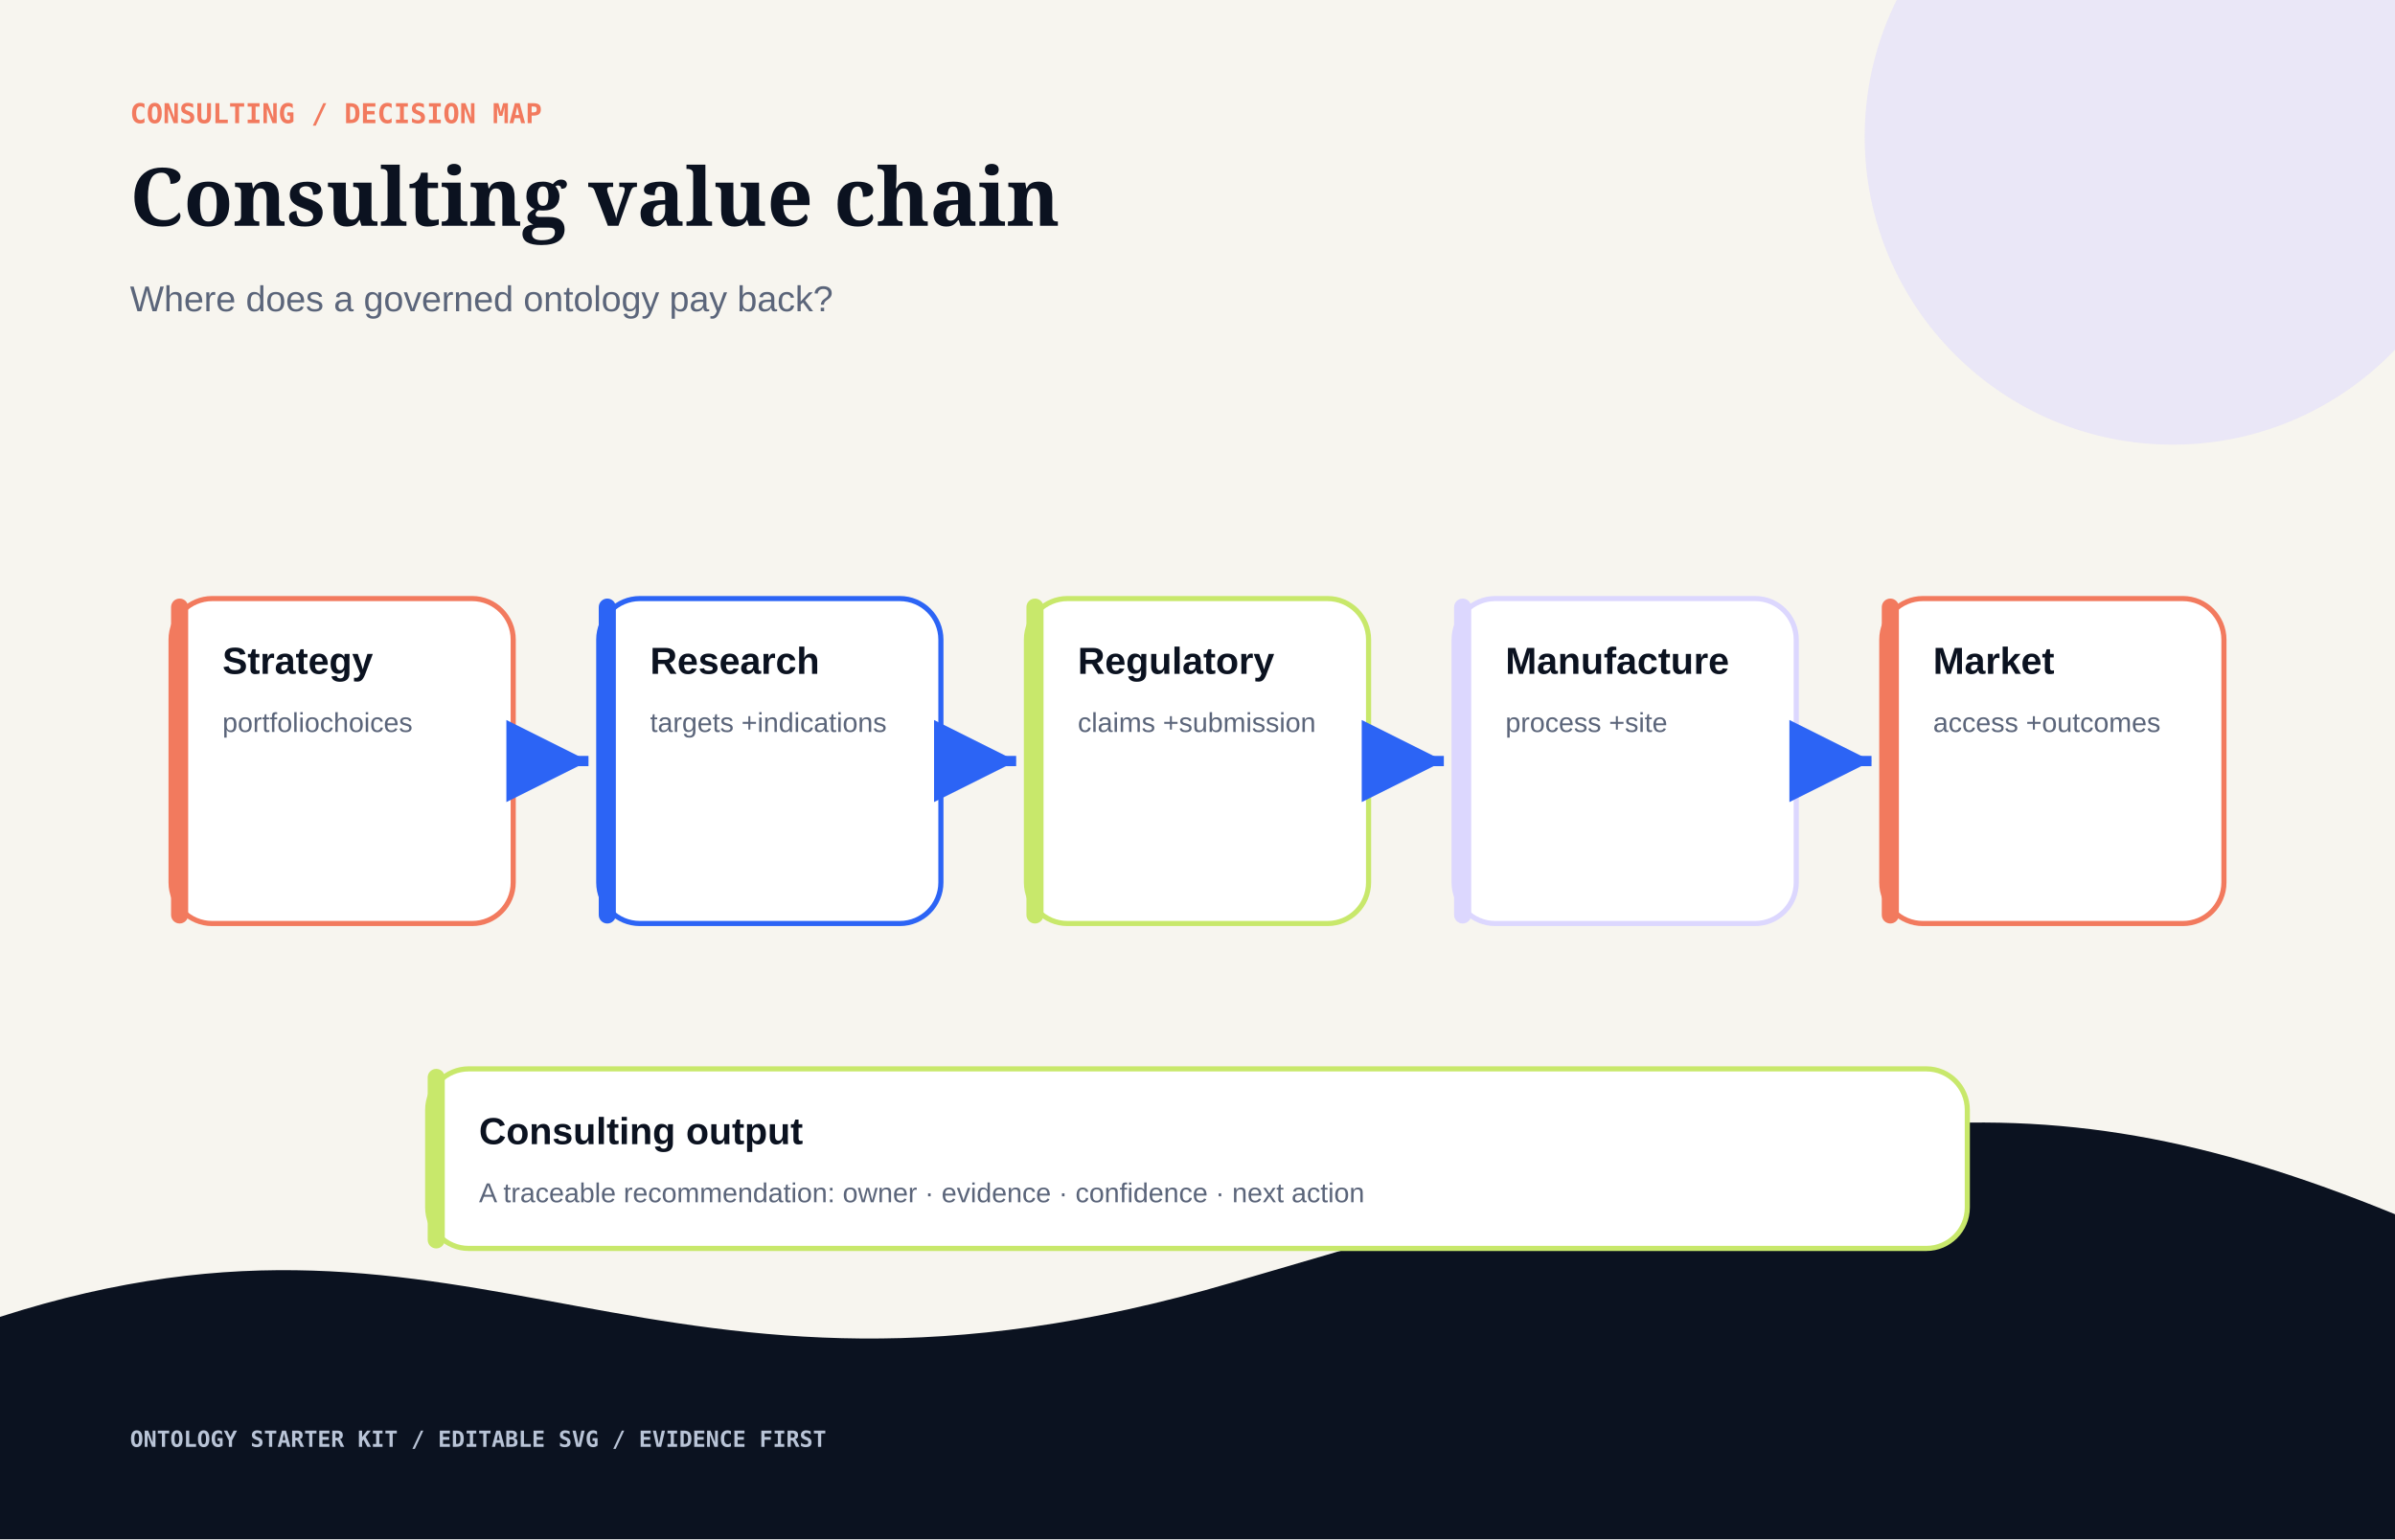
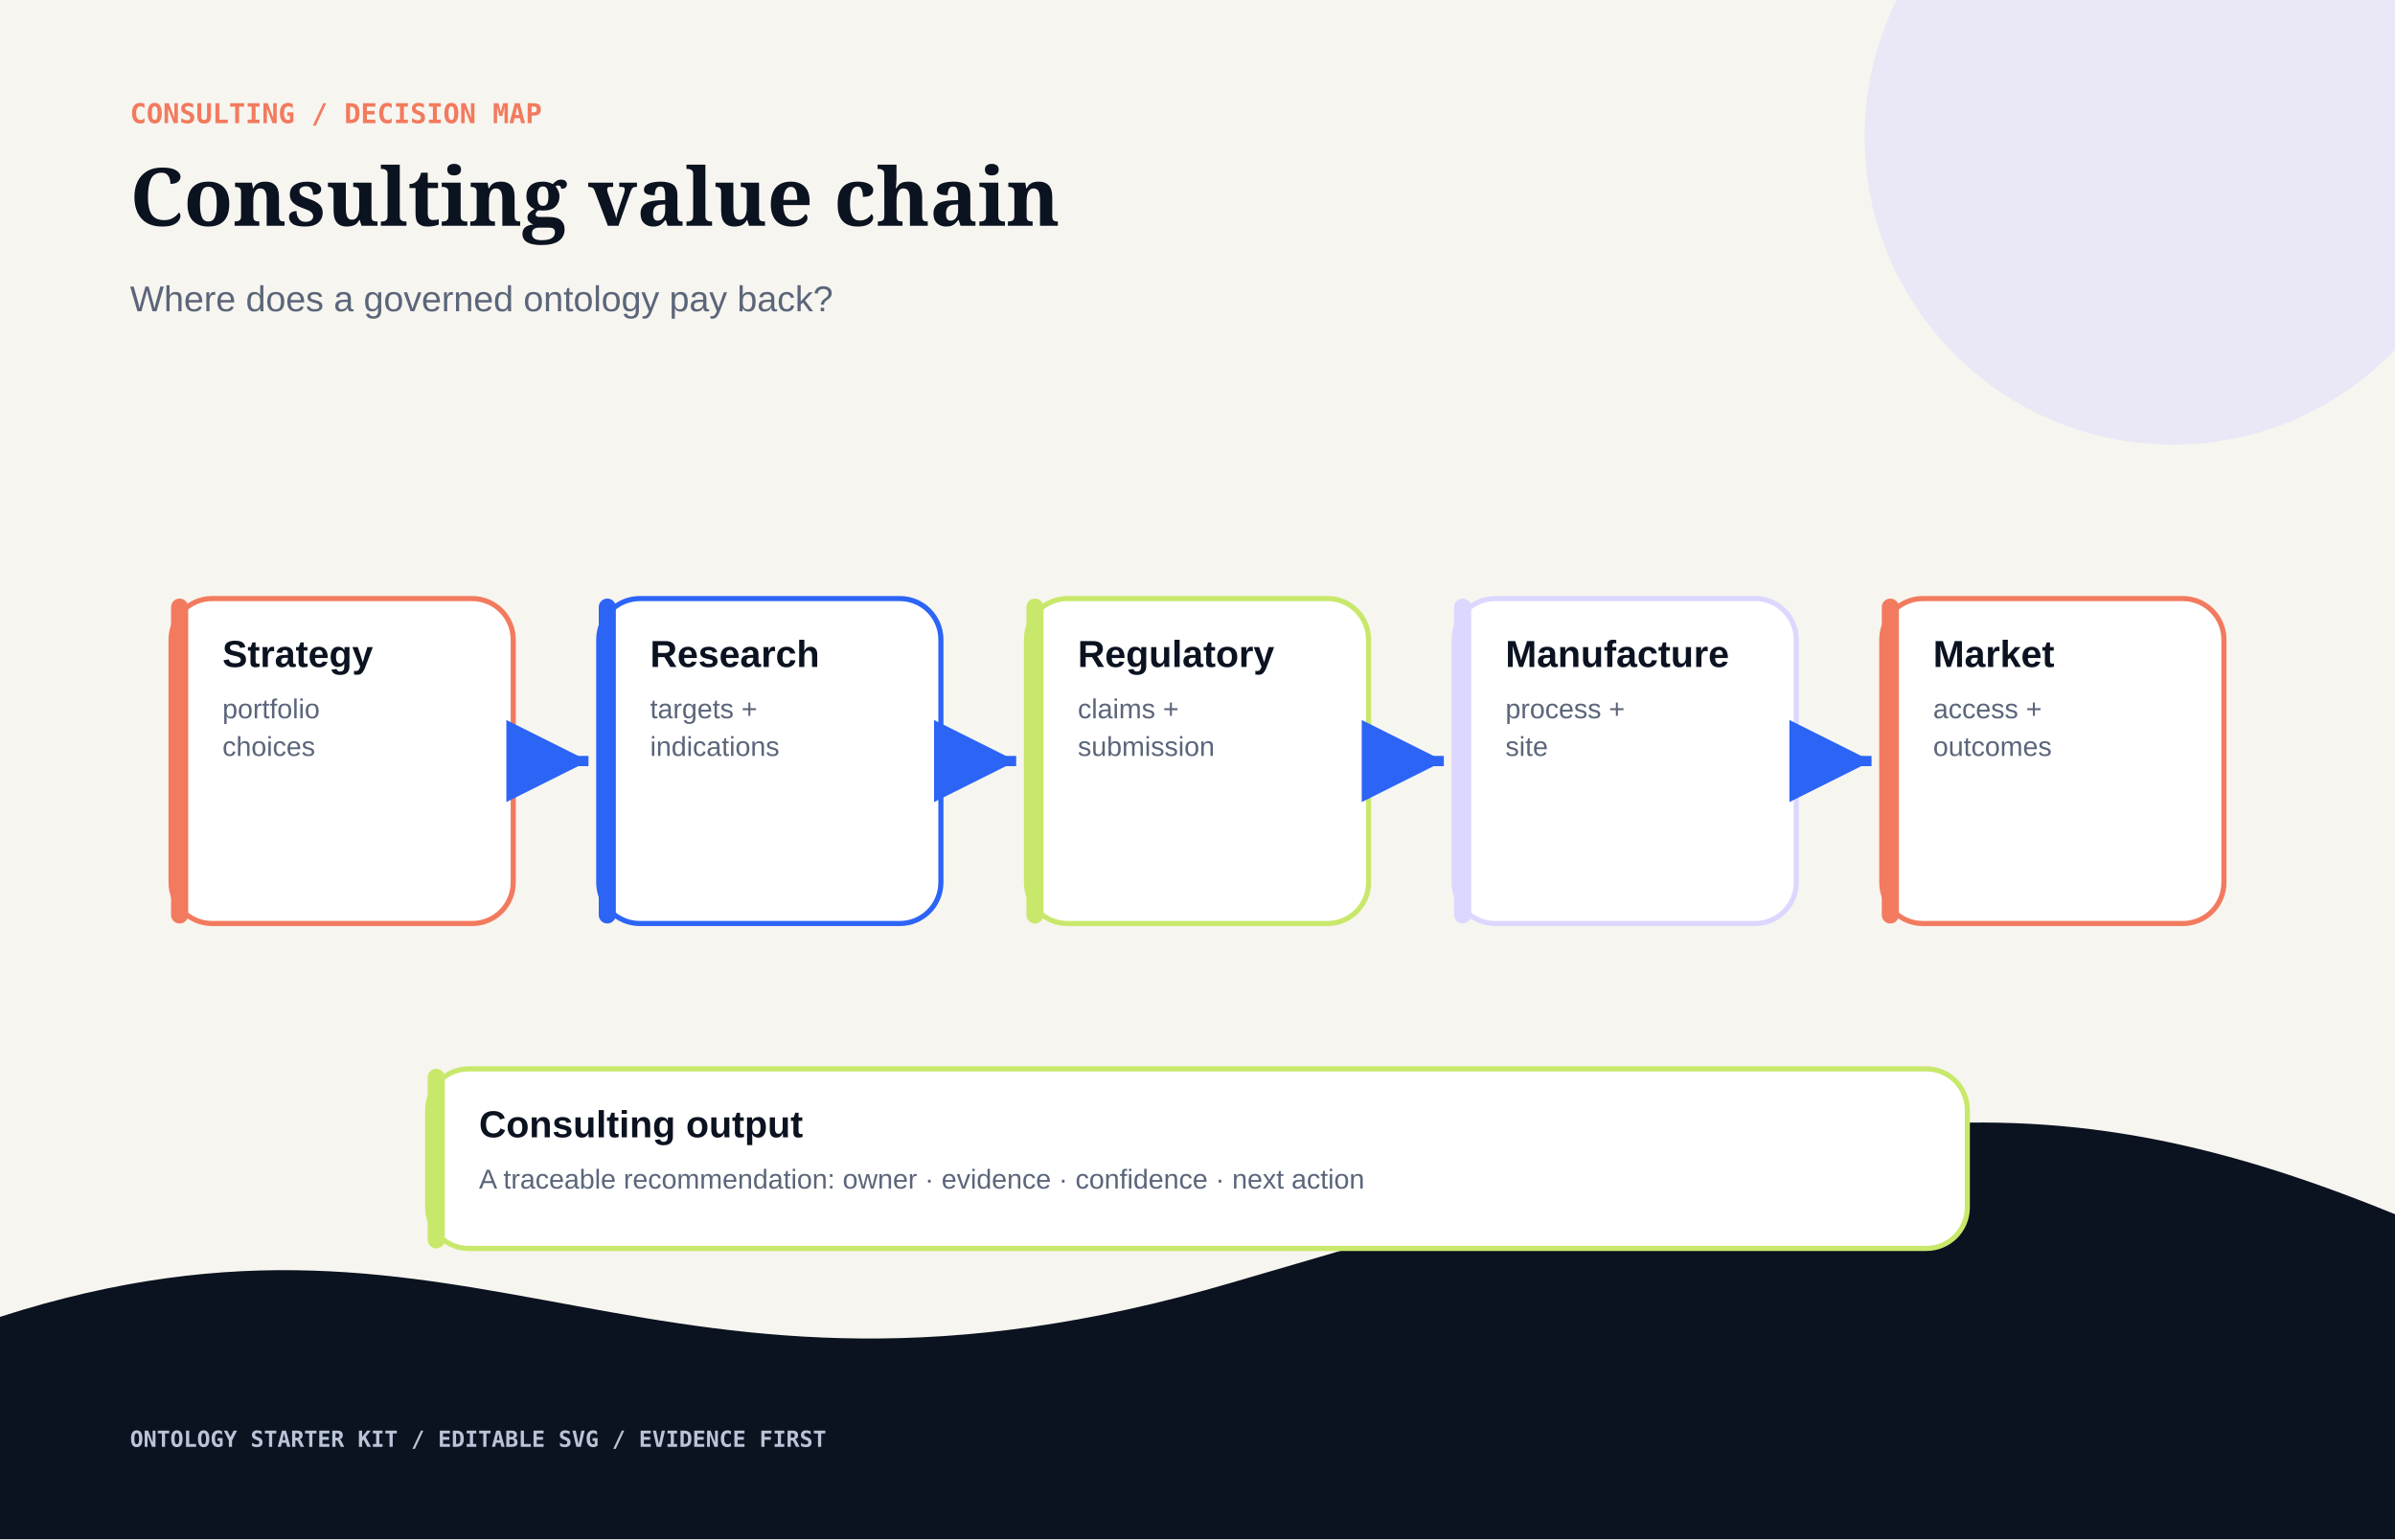
<svg xmlns="http://www.w3.org/2000/svg" viewBox="0 0 1400 900" role="img" aria-labelledby="title desc">
  <rect width="1400" height="900" fill="#F7F5EF" />
  <circle cx="1270" cy="80" r="180" fill="#DCD7FE" opacity=".48" />
  <path d="M0 770 C280 680 380 850 720 750 S1180 620 1400 710 V900 H0Z" fill="#0B1220" />
  <text x="76" y="72" font-family="monospace" font-size="16px" font-weight="800" text-anchor="start" fill="#F27A5E">CONSULTING / DECISION MAP</text>
  <text x="76" y="132" font-family="Georgia,serif" font-size="47px" font-weight="800" text-anchor="start" fill="#0B1220">Consulting value chain</text>
  <text x="76" y="182" font-family="Arial,sans-serif" font-size="21px" font-weight="500" text-anchor="start" fill="#5B657A">Where does a governed ontology pay back?</text>
  <text x="76" y="846" font-family="monospace" font-size="13px" font-weight="700" text-anchor="start" fill="#B9C4D7">ONTOLOGY STARTER KIT  /  EDITABLE SVG  /  EVIDENCE FIRST</text>
  <rect x="100" y="350" width="200" height="190" rx="24" fill="#FFFFFF" stroke="#F27A5E" stroke-width="3" />
  <rect x="100" y="350" width="10" height="190" rx="5" fill="#F27A5E" />
-   <text x="130" y="394" font-family="Arial,sans-serif" font-size="22px" font-weight="700" text-anchor="start" fill="#0B1220">Strategy</text>
-   <text x="130" y="428" font-family="Arial,sans-serif" font-size="16px" font-weight="500" text-anchor="start" fill="#5B657A">portfolio
- choices</text>
+   <text x="130" y="390" font-family="Arial,sans-serif" font-size="22px" font-weight="700" text-anchor="start" fill="#0B1220">Strategy</text>
+   <text x="130" y="420" font-family="Arial,sans-serif" font-size="16px" font-weight="500" text-anchor="start" fill="#5B657A">portfolio</text>
+   <text x="130" y="442" font-family="Arial,sans-serif" font-size="16px" font-weight="500" text-anchor="start" fill="#5B657A">choices</text>
  <rect x="350" y="350" width="200" height="190" rx="24" fill="#FFFFFF" stroke="#2C64F5" stroke-width="3" />
  <rect x="350" y="350" width="10" height="190" rx="5" fill="#2C64F5" />
-   <text x="380" y="394" font-family="Arial,sans-serif" font-size="22px" font-weight="700" text-anchor="start" fill="#0B1220">Research</text>
-   <text x="380" y="428" font-family="Arial,sans-serif" font-size="16px" font-weight="500" text-anchor="start" fill="#5B657A">targets +
- indications</text>
+   <text x="380" y="390" font-family="Arial,sans-serif" font-size="22px" font-weight="700" text-anchor="start" fill="#0B1220">Research</text>
+   <text x="380" y="420" font-family="Arial,sans-serif" font-size="16px" font-weight="500" text-anchor="start" fill="#5B657A">targets +</text>
+   <text x="380" y="442" font-family="Arial,sans-serif" font-size="16px" font-weight="500" text-anchor="start" fill="#5B657A">indications</text>
  <rect x="600" y="350" width="200" height="190" rx="24" fill="#FFFFFF" stroke="#C8E86B" stroke-width="3" />
  <rect x="600" y="350" width="10" height="190" rx="5" fill="#C8E86B" />
-   <text x="630" y="394" font-family="Arial,sans-serif" font-size="22px" font-weight="700" text-anchor="start" fill="#0B1220">Regulatory</text>
-   <text x="630" y="428" font-family="Arial,sans-serif" font-size="16px" font-weight="500" text-anchor="start" fill="#5B657A">claims +
- submission</text>
+   <text x="630" y="390" font-family="Arial,sans-serif" font-size="22px" font-weight="700" text-anchor="start" fill="#0B1220">Regulatory</text>
+   <text x="630" y="420" font-family="Arial,sans-serif" font-size="16px" font-weight="500" text-anchor="start" fill="#5B657A">claims +</text>
+   <text x="630" y="442" font-family="Arial,sans-serif" font-size="16px" font-weight="500" text-anchor="start" fill="#5B657A">submission</text>
  <rect x="850" y="350" width="200" height="190" rx="24" fill="#FFFFFF" stroke="#DCD7FE" stroke-width="3" />
  <rect x="850" y="350" width="10" height="190" rx="5" fill="#DCD7FE" />
-   <text x="880" y="394" font-family="Arial,sans-serif" font-size="22px" font-weight="700" text-anchor="start" fill="#0B1220">Manufacture</text>
-   <text x="880" y="428" font-family="Arial,sans-serif" font-size="16px" font-weight="500" text-anchor="start" fill="#5B657A">process +
- site</text>
+   <text x="880" y="390" font-family="Arial,sans-serif" font-size="22px" font-weight="700" text-anchor="start" fill="#0B1220">Manufacture</text>
+   <text x="880" y="420" font-family="Arial,sans-serif" font-size="16px" font-weight="500" text-anchor="start" fill="#5B657A">process +</text>
+   <text x="880" y="442" font-family="Arial,sans-serif" font-size="16px" font-weight="500" text-anchor="start" fill="#5B657A">site</text>
  <rect x="1100" y="350" width="200" height="190" rx="24" fill="#FFFFFF" stroke="#F27A5E" stroke-width="3" />
  <rect x="1100" y="350" width="10" height="190" rx="5" fill="#F27A5E" />
-   <text x="1130" y="394" font-family="Arial,sans-serif" font-size="22px" font-weight="700" text-anchor="start" fill="#0B1220">Market</text>
-   <text x="1130" y="428" font-family="Arial,sans-serif" font-size="16px" font-weight="500" text-anchor="start" fill="#5B657A">access +
- outcomes</text>
+   <text x="1130" y="390" font-family="Arial,sans-serif" font-size="22px" font-weight="700" text-anchor="start" fill="#0B1220">Market</text>
+   <text x="1130" y="420" font-family="Arial,sans-serif" font-size="16px" font-weight="500" text-anchor="start" fill="#5B657A">access +</text>
+   <text x="1130" y="442" font-family="Arial,sans-serif" font-size="16px" font-weight="500" text-anchor="start" fill="#5B657A">outcomes</text>
  <path d="M300 445 H344" stroke="#2C64F5" stroke-width="6" marker-end="url(#arrow)" />
  <path d="M550 445 H594" stroke="#2C64F5" stroke-width="6" marker-end="url(#arrow)" />
  <path d="M800 445 H844" stroke="#2C64F5" stroke-width="6" marker-end="url(#arrow)" />
  <path d="M1050 445 H1094" stroke="#2C64F5" stroke-width="6" marker-end="url(#arrow)" />
  <rect x="250" y="625" width="900" height="105" rx="24" fill="#FFFFFF" stroke="#C8E86B" stroke-width="3" />
  <rect x="250" y="625" width="10" height="105" rx="5" fill="#C8E86B" />
-   <text x="280" y="669" font-family="Arial,sans-serif" font-size="22px" font-weight="700" text-anchor="start" fill="#0B1220">Consulting output</text>
-   <text x="280" y="703" font-family="Arial,sans-serif" font-size="16px" font-weight="500" text-anchor="start" fill="#5B657A">A traceable recommendation: owner · evidence · confidence · next action</text>
+   <text x="280" y="665" font-family="Arial,sans-serif" font-size="22px" font-weight="700" text-anchor="start" fill="#0B1220">Consulting output</text>
+   <text x="280" y="695" font-family="Arial,sans-serif" font-size="16px" font-weight="500" text-anchor="start" fill="#5B657A">A traceable recommendation: owner · evidence · confidence · next action</text>
  <defs>
    <marker id="arrow" markerWidth="10" markerHeight="10" refX="8" refY="4" orient="auto">
      <path d="M0,0 L0,8 L8,4z" fill="#2C64F5" />
    </marker>
  </defs>
</svg>
